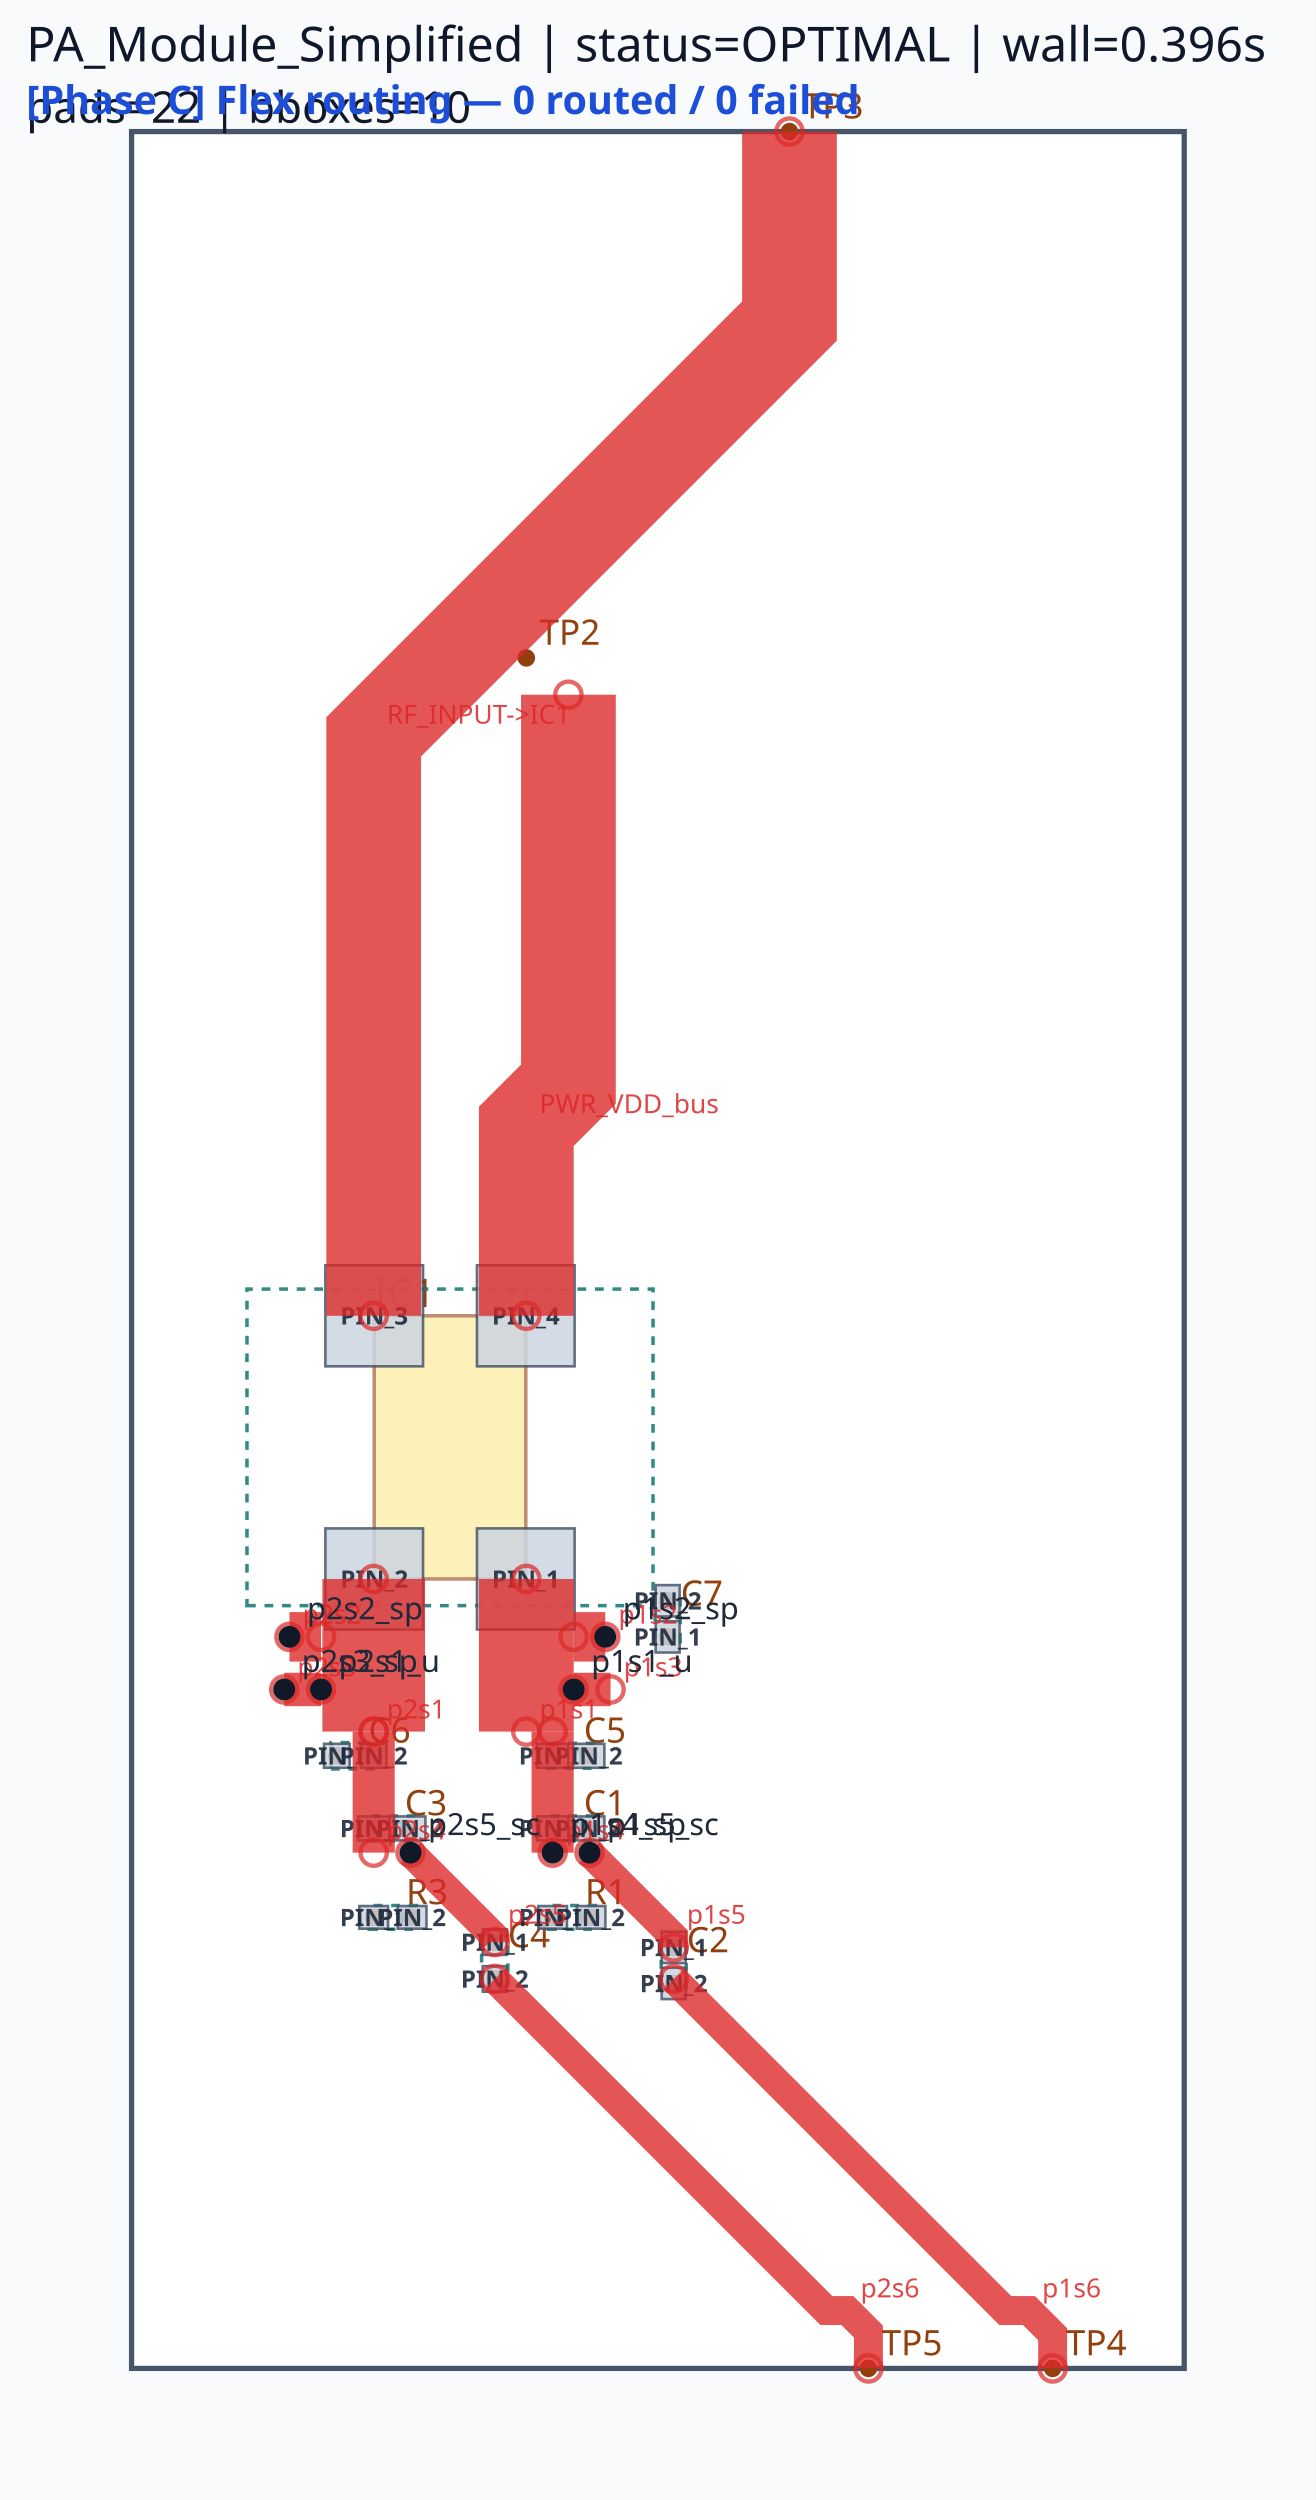
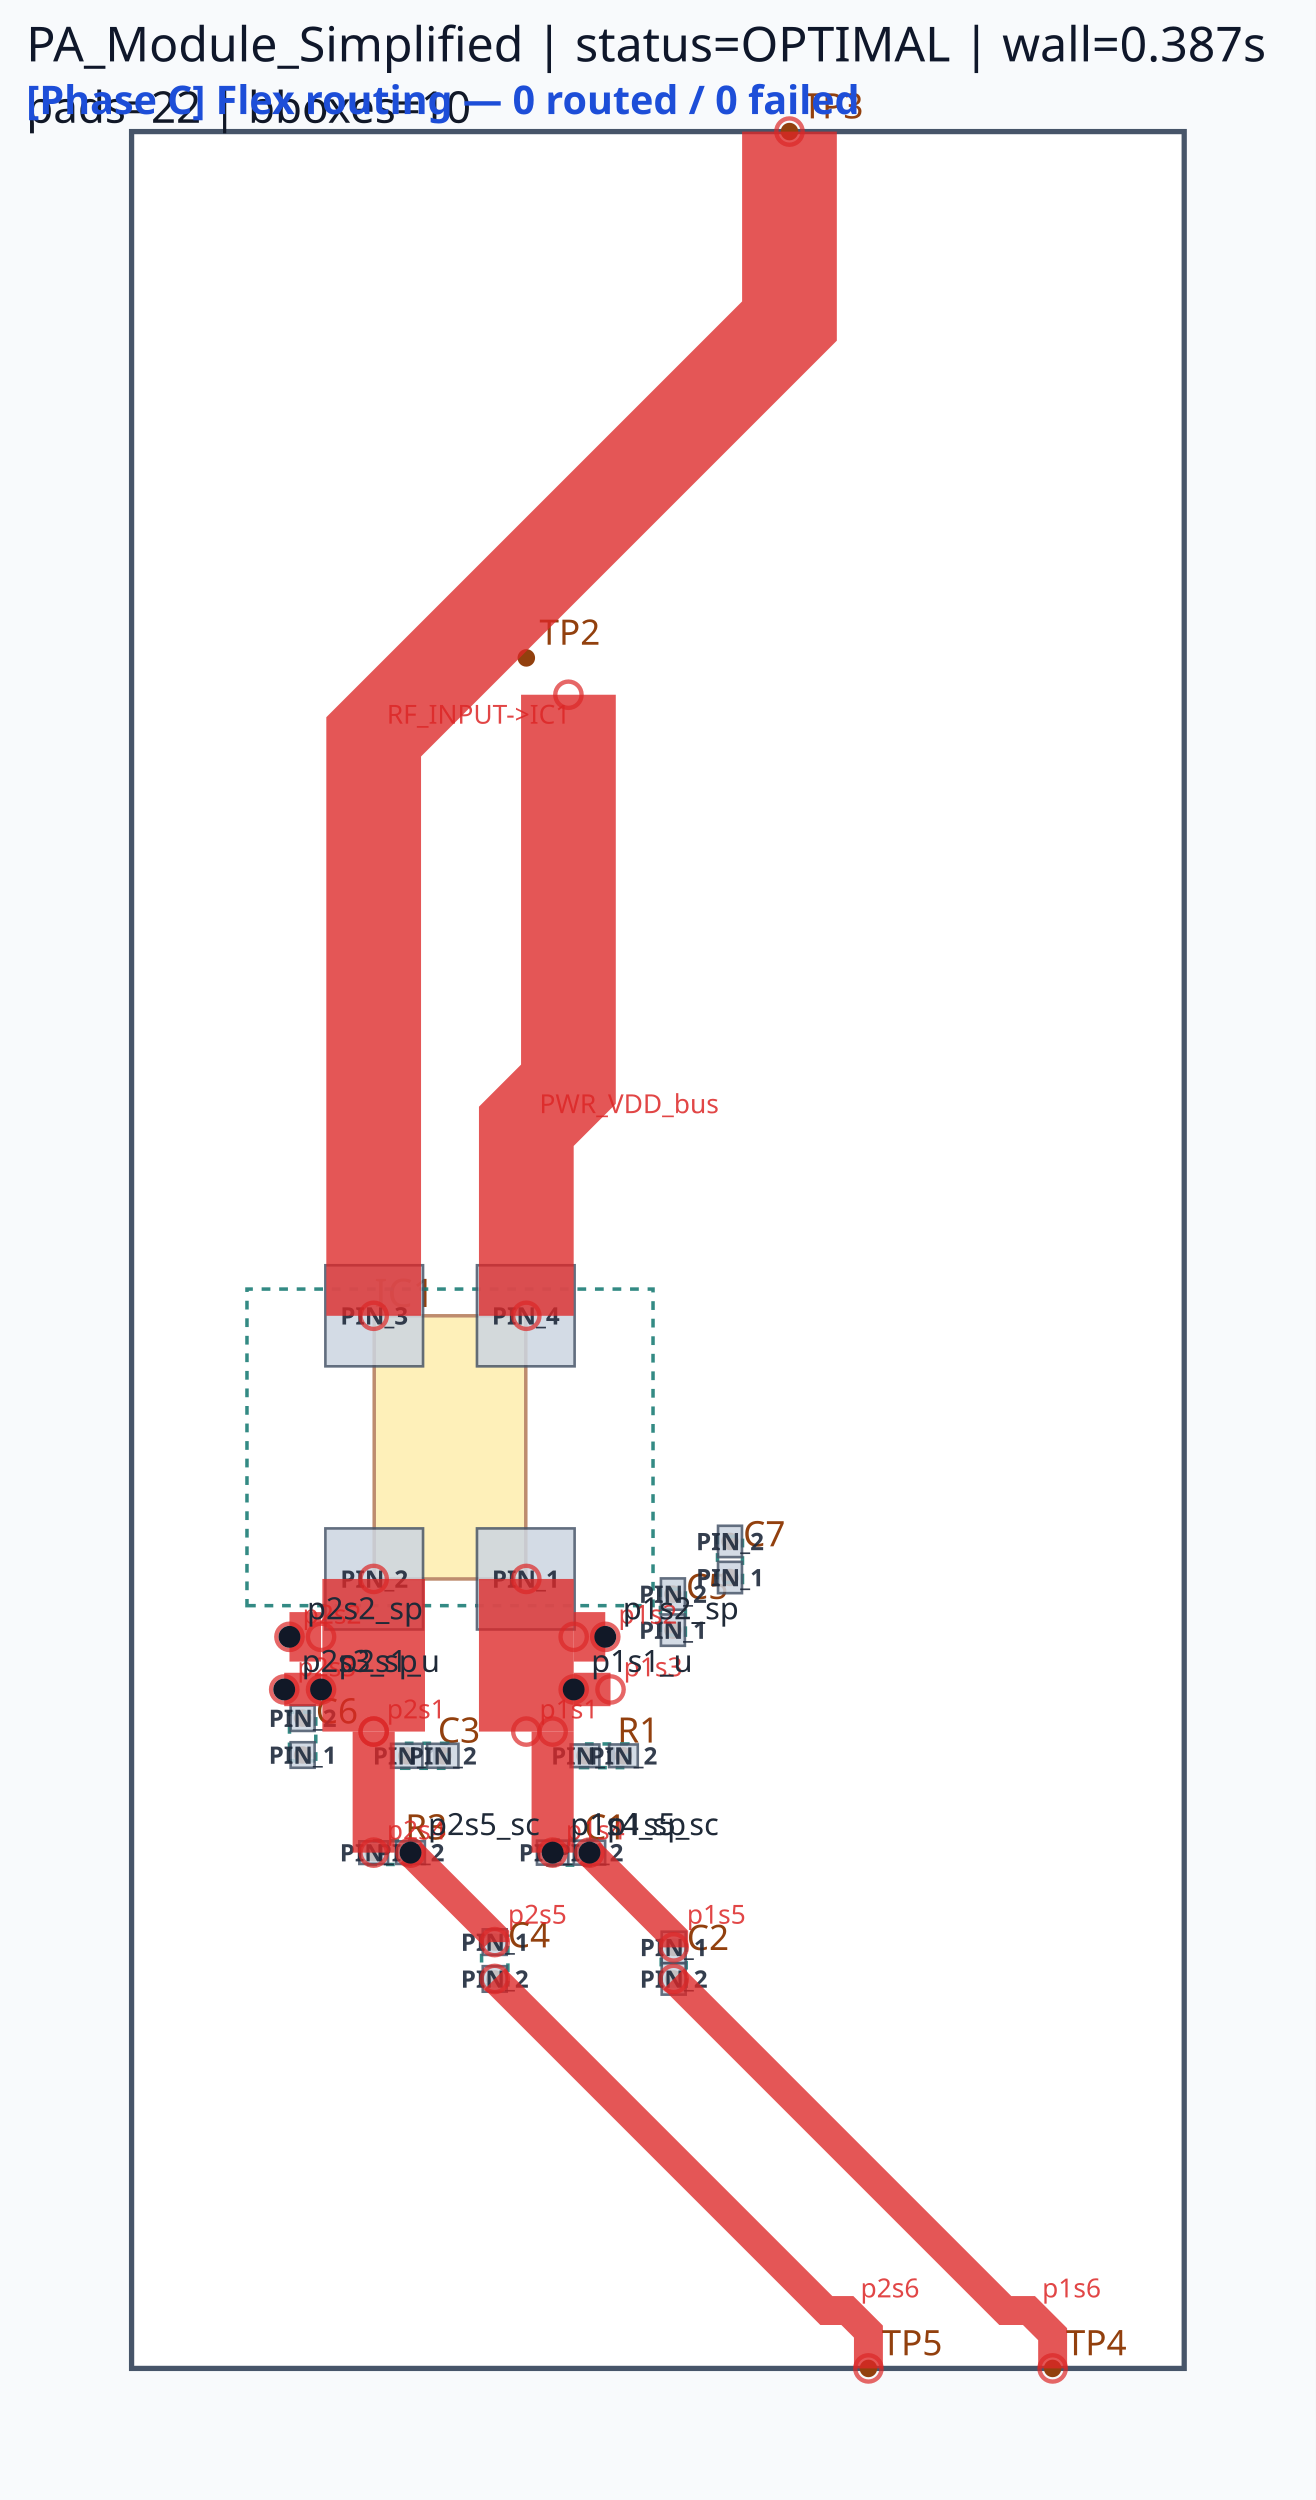
<svg xmlns="http://www.w3.org/2000/svg" viewBox="0 0 300.0 570.0" width="300.0" height="570.0">
  <rect x="0" y="0" width="100%" height="100%" fill="#f8fafc" />
  <rect x="30.00" y="30.00" width="240.00" height="510.00" fill="#ffffff" stroke="#475569" stroke-width="1.2" />
  <rect x="85.32" y="300.00" width="34.56" height="60.00" fill="#fde68a" stroke="#92400e" stroke-width="0.8" opacity="0.6" />
  <text x="85.32" y="298.00" font-family="sans-serif" font-size="9" fill="#92400e">IC1</text>
  <circle cx="120.00" cy="150.00" r="2" fill="#92400e" />
  <text x="123.00" y="147.00" font-family="sans-serif" font-size="8" fill="#92400e">TP2</text>
  <circle cx="180.00" cy="30.00" r="2" fill="#92400e" />
  <text x="183.00" y="27.00" font-family="sans-serif" font-size="8" fill="#92400e">TP3</text>
  <circle cx="240.00" cy="540.00" r="2" fill="#92400e" />
  <text x="243.00" y="537.00" font-family="sans-serif" font-size="8" fill="#92400e">TP4</text>
  <circle cx="198.00" cy="540.00" r="2" fill="#92400e" />
  <text x="201.00" y="537.00" font-family="sans-serif" font-size="8" fill="#92400e">TP5</text>
-   <circle cx="126.00" cy="416.88" r="2" fill="#92400e" />
-   <circle cx="134.22" cy="416.88" r="2" fill="#92400e" />
-   <text x="133.11" y="413.88" font-family="sans-serif" font-size="8" fill="#92400e">C1</text>
+   <circle cx="126.00" cy="422.40" r="2" fill="#92400e" />
+   <circle cx="134.40" cy="422.40" r="2" fill="#92400e" />
+   <text x="133.20" y="419.40" font-family="sans-serif" font-size="8" fill="#92400e">C1</text>
  <circle cx="153.60" cy="444.00" r="2" fill="#92400e" />
-   <circle cx="153.60" cy="452.22" r="2" fill="#92400e" />
-   <text x="156.60" y="445.11" font-family="sans-serif" font-size="8" fill="#92400e">C2</text>
-   <circle cx="85.20" cy="416.88" r="2" fill="#92400e" />
-   <circle cx="93.42" cy="416.88" r="2" fill="#92400e" />
-   <text x="92.31" y="413.88" font-family="sans-serif" font-size="8" fill="#92400e">C3</text>
+   <circle cx="153.60" cy="451.20" r="2" fill="#92400e" />
+   <text x="156.60" y="444.60" font-family="sans-serif" font-size="8" fill="#92400e">C2</text>
  <circle cx="112.80" cy="442.80" r="2" fill="#92400e" />
  <circle cx="112.80" cy="451.20" r="2" fill="#92400e" />
  <text x="115.80" y="444.00" font-family="sans-serif" font-size="8" fill="#92400e">C4</text>
-   <circle cx="126.00" cy="400.32" r="2" fill="#92400e" />
-   <circle cx="134.22" cy="400.32" r="2" fill="#92400e" />
-   <text x="133.11" y="397.32" font-family="sans-serif" font-size="8" fill="#92400e">C5</text>
-   <circle cx="76.80" cy="400.32" r="2" fill="#92400e" />
-   <circle cx="85.20" cy="400.32" r="2" fill="#92400e" />
-   <text x="84.00" y="397.32" font-family="sans-serif" font-size="8" fill="#92400e">C6</text>
-   <circle cx="152.22" cy="373.20" r="2" fill="#92400e" />
-   <circle cx="152.22" cy="364.98" r="2" fill="#92400e" />
-   <text x="155.22" y="366.09" font-family="sans-serif" font-size="8" fill="#92400e">C7</text>
-   <circle cx="126.00" cy="437.16" r="2" fill="#92400e" />
-   <circle cx="134.76" cy="437.16" r="2" fill="#92400e" />
-   <text x="133.38" y="434.16" font-family="sans-serif" font-size="8" fill="#92400e">R1</text>
-   <circle cx="85.20" cy="437.16" r="2" fill="#92400e" />
-   <circle cx="93.96" cy="437.16" r="2" fill="#92400e" />
-   <text x="92.58" y="434.16" font-family="sans-serif" font-size="8" fill="#92400e">R3</text>
+   <circle cx="133.38" cy="400.32" r="2" fill="#92400e" />
+   <circle cx="142.14" cy="400.32" r="2" fill="#92400e" />
+   <text x="140.76" y="397.32" font-family="sans-serif" font-size="8" fill="#92400e">R1</text>
+   <circle cx="85.20" cy="422.40" r="2" fill="#92400e" />
+   <circle cx="93.60" cy="422.40" r="2" fill="#92400e" />
+   <text x="92.40" y="419.40" font-family="sans-serif" font-size="8" fill="#92400e">R3</text>
+   <circle cx="92.73" cy="400.32" r="2" fill="#92400e" />
+   <circle cx="100.95" cy="400.32" r="2" fill="#92400e" />
+   <text x="99.84" y="397.32" font-family="sans-serif" font-size="8" fill="#92400e">C3</text>
+   <circle cx="153.42" cy="371.67" r="2" fill="#92400e" />
+   <circle cx="153.42" cy="363.45" r="2" fill="#92400e" />
+   <text x="156.42" y="364.56" font-family="sans-serif" font-size="8" fill="#92400e">C5</text>
+   <circle cx="69.00" cy="400.14" r="2" fill="#92400e" />
+   <circle cx="69.00" cy="391.74" r="2" fill="#92400e" />
+   <text x="72.00" y="392.94" font-family="sans-serif" font-size="8" fill="#92400e">C6</text>
+   <circle cx="166.44" cy="359.67" r="2" fill="#92400e" />
+   <circle cx="166.44" cy="351.45" r="2" fill="#92400e" />
+   <text x="169.44" y="352.56" font-family="sans-serif" font-size="8" fill="#92400e">C7</text>
  <path d="M 56.31,366.09 L 148.89,366.09 L 148.89,293.91 L 56.31,293.91 Z" class="component-bbox" fill="none" stroke="#0f766e" stroke-width="0.8" stroke-dasharray="2 2" opacity="0.85" />
-   <path d="M 124.86,419.73 L 135.36,419.73 L 135.36,414.03 L 124.86,414.03 Z" class="component-bbox" fill="none" stroke="#0f766e" stroke-width="0.8" stroke-dasharray="2 2" opacity="0.85" />
-   <path d="M 150.75,442.86 L 150.75,453.36 L 156.45,453.36 L 156.45,442.86 Z" class="component-bbox" fill="none" stroke="#0f766e" stroke-width="0.8" stroke-dasharray="2 2" opacity="0.85" />
-   <path d="M 84.06,419.73 L 94.56,419.73 L 94.56,414.03 L 84.06,414.03 Z" class="component-bbox" fill="none" stroke="#0f766e" stroke-width="0.8" stroke-dasharray="2 2" opacity="0.85" />
+   <path d="M 124.95,425.25 L 135.45,425.25 L 135.45,419.55 L 124.95,419.55 Z" class="component-bbox" fill="none" stroke="#0f766e" stroke-width="0.8" stroke-dasharray="2 2" opacity="0.85" />
+   <path d="M 150.75,442.35 L 150.75,452.85 L 156.45,452.85 L 156.45,442.35 Z" class="component-bbox" fill="none" stroke="#0f766e" stroke-width="0.8" stroke-dasharray="2 2" opacity="0.85" />
  <path d="M 109.80,441.45 L 109.80,452.55 L 115.80,452.55 L 115.80,441.45 Z" class="component-bbox" fill="none" stroke="#0f766e" stroke-width="0.8" stroke-dasharray="2 2" opacity="0.85" />
-   <path d="M 124.86,403.17 L 135.36,403.17 L 135.36,397.47 L 124.86,397.47 Z" class="component-bbox" fill="none" stroke="#0f766e" stroke-width="0.8" stroke-dasharray="2 2" opacity="0.85" />
-   <path d="M 75.45,403.32 L 86.55,403.32 L 86.55,397.32 L 75.45,397.32 Z" class="component-bbox" fill="none" stroke="#0f766e" stroke-width="0.8" stroke-dasharray="2 2" opacity="0.85" />
-   <path d="M 155.07,374.34 L 155.07,363.84 L 149.37,363.84 L 149.37,374.34 Z" class="component-bbox" fill="none" stroke="#0f766e" stroke-width="0.8" stroke-dasharray="2 2" opacity="0.85" />
-   <path d="M 124.98,439.86 L 135.78,439.86 L 135.78,434.46 L 124.98,434.46 Z" class="component-bbox" fill="none" stroke="#0f766e" stroke-width="0.8" stroke-dasharray="2 2" opacity="0.85" />
-   <path d="M 84.18,439.86 L 94.98,439.86 L 94.98,434.46 L 84.18,434.46 Z" class="component-bbox" fill="none" stroke="#0f766e" stroke-width="0.8" stroke-dasharray="2 2" opacity="0.85" />
+   <path d="M 132.36,403.02 L 143.16,403.02 L 143.16,397.62 L 132.36,397.62 Z" class="component-bbox" fill="none" stroke="#0f766e" stroke-width="0.8" stroke-dasharray="2 2" opacity="0.85" />
+   <path d="M 84.00,425.10 L 94.80,425.10 L 94.80,419.70 L 84.00,419.70 Z" class="component-bbox" fill="none" stroke="#0f766e" stroke-width="0.8" stroke-dasharray="2 2" opacity="0.85" />
+   <path d="M 91.59,403.17 L 102.09,403.17 L 102.09,397.47 L 91.59,397.47 Z" class="component-bbox" fill="none" stroke="#0f766e" stroke-width="0.8" stroke-dasharray="2 2" opacity="0.85" />
+   <path d="M 156.27,372.81 L 156.27,362.31 L 150.57,362.31 L 150.57,372.81 Z" class="component-bbox" fill="none" stroke="#0f766e" stroke-width="0.8" stroke-dasharray="2 2" opacity="0.85" />
+   <path d="M 72.00,401.49 L 72.00,390.39 L 66.00,390.39 L 66.00,401.49 Z" class="component-bbox" fill="none" stroke="#0f766e" stroke-width="0.8" stroke-dasharray="2 2" opacity="0.85" />
+   <path d="M 169.29,360.81 L 169.29,350.31 L 163.59,350.31 L 163.59,360.81 Z" class="component-bbox" fill="none" stroke="#0f766e" stroke-width="0.8" stroke-dasharray="2 2" opacity="0.85" />
  <polygon points="108.75,348.48 108.75,371.52 131.01,371.52 131.01,348.48" fill="#cbd5e1" stroke="#475569" stroke-width="0.6" opacity="0.85" />
  <text x="119.88" y="362.00" font-family="sans-serif" font-size="5.5" text-anchor="middle" font-weight="bold" fill="#1e293b" opacity="0.9">PIN_1</text>
  <polygon points="74.19,348.48 74.19,371.52 96.45,371.52 96.45,348.48" fill="#cbd5e1" stroke="#475569" stroke-width="0.6" opacity="0.85" />
  <text x="85.32" y="362.00" font-family="sans-serif" font-size="5.5" text-anchor="middle" font-weight="bold" fill="#1e293b" opacity="0.9">PIN_2</text>
  <polygon points="96.45,311.52 96.45,288.48 74.19,288.48 74.19,311.52" fill="#cbd5e1" stroke="#475569" stroke-width="0.6" opacity="0.85" />
  <text x="85.32" y="302.00" font-family="sans-serif" font-size="5.5" text-anchor="middle" font-weight="bold" fill="#1e293b" opacity="0.9">PIN_3</text>
  <polygon points="131.01,311.52 131.01,288.48 108.75,288.48 108.75,311.52" fill="#cbd5e1" stroke="#475569" stroke-width="0.6" opacity="0.85" />
  <text x="119.88" y="302.00" font-family="sans-serif" font-size="5.5" text-anchor="middle" font-weight="bold" fill="#1e293b" opacity="0.9">PIN_4</text>
-   <polygon points="122.43,419.61 129.57,419.61 129.57,414.15 122.43,414.15" fill="#cbd5e1" stroke="#475569" stroke-width="0.6" opacity="0.85" />
-   <text x="126.00" y="418.88" font-family="sans-serif" font-size="5.5" text-anchor="middle" font-weight="bold" fill="#1e293b" opacity="0.9">PIN_1</text>
-   <polygon points="130.65,419.61 137.79,419.61 137.79,414.15 130.65,414.15" fill="#cbd5e1" stroke="#475569" stroke-width="0.6" opacity="0.85" />
-   <text x="134.22" y="418.88" font-family="sans-serif" font-size="5.5" text-anchor="middle" font-weight="bold" fill="#1e293b" opacity="0.9">PIN_2</text>
+   <polygon points="122.43,425.13 129.57,425.13 129.57,419.67 122.43,419.67" fill="#cbd5e1" stroke="#475569" stroke-width="0.6" opacity="0.85" />
+   <text x="126.00" y="424.40" font-family="sans-serif" font-size="5.5" text-anchor="middle" font-weight="bold" fill="#1e293b" opacity="0.9">PIN_1</text>
+   <polygon points="130.83,425.13 137.97,425.13 137.97,419.67 130.83,419.67" fill="#cbd5e1" stroke="#475569" stroke-width="0.6" opacity="0.85" />
+   <text x="134.40" y="424.40" font-family="sans-serif" font-size="5.5" text-anchor="middle" font-weight="bold" fill="#1e293b" opacity="0.9">PIN_2</text>
  <polygon points="150.87,440.43 150.87,447.57 156.33,447.57 156.33,440.43" fill="#cbd5e1" stroke="#475569" stroke-width="0.6" opacity="0.85" />
  <text x="153.60" y="446.00" font-family="sans-serif" font-size="5.5" text-anchor="middle" font-weight="bold" fill="#1e293b" opacity="0.9">PIN_1</text>
-   <polygon points="150.87,448.65 150.87,455.79 156.33,455.79 156.33,448.65" fill="#cbd5e1" stroke="#475569" stroke-width="0.6" opacity="0.85" />
-   <text x="153.60" y="454.22" font-family="sans-serif" font-size="5.5" text-anchor="middle" font-weight="bold" fill="#1e293b" opacity="0.9">PIN_2</text>
-   <polygon points="81.63,419.61 88.77,419.61 88.77,414.15 81.63,414.15" fill="#cbd5e1" stroke="#475569" stroke-width="0.6" opacity="0.85" />
-   <text x="85.20" y="418.88" font-family="sans-serif" font-size="5.5" text-anchor="middle" font-weight="bold" fill="#1e293b" opacity="0.9">PIN_1</text>
-   <polygon points="89.85,419.61 96.99,419.61 96.99,414.15 89.85,414.15" fill="#cbd5e1" stroke="#475569" stroke-width="0.6" opacity="0.85" />
-   <text x="93.42" y="418.88" font-family="sans-serif" font-size="5.5" text-anchor="middle" font-weight="bold" fill="#1e293b" opacity="0.9">PIN_2</text>
+   <polygon points="150.87,447.63 150.87,454.77 156.33,454.77 156.33,447.63" fill="#cbd5e1" stroke="#475569" stroke-width="0.6" opacity="0.85" />
+   <text x="153.60" y="453.20" font-family="sans-serif" font-size="5.5" text-anchor="middle" font-weight="bold" fill="#1e293b" opacity="0.9">PIN_2</text>
  <polygon points="115.53,445.71 115.53,439.89 110.07,439.89 110.07,445.71" fill="#cbd5e1" stroke="#475569" stroke-width="0.6" opacity="0.85" />
  <text x="112.80" y="444.80" font-family="sans-serif" font-size="5.5" text-anchor="middle" font-weight="bold" fill="#1e293b" opacity="0.9">PIN_1</text>
  <polygon points="110.07,448.29 110.07,454.11 115.53,454.11 115.53,448.29" fill="#cbd5e1" stroke="#475569" stroke-width="0.6" opacity="0.85" />
  <text x="112.80" y="453.20" font-family="sans-serif" font-size="5.5" text-anchor="middle" font-weight="bold" fill="#1e293b" opacity="0.9">PIN_2</text>
-   <polygon points="122.43,403.05 129.57,403.05 129.57,397.59 122.43,397.59" fill="#cbd5e1" stroke="#475569" stroke-width="0.6" opacity="0.85" />
-   <text x="126.00" y="402.32" font-family="sans-serif" font-size="5.5" text-anchor="middle" font-weight="bold" fill="#1e293b" opacity="0.9">PIN_1</text>
-   <polygon points="130.65,403.05 137.79,403.05 137.79,397.59 130.65,397.59" fill="#cbd5e1" stroke="#475569" stroke-width="0.6" opacity="0.85" />
-   <text x="134.22" y="402.32" font-family="sans-serif" font-size="5.5" text-anchor="middle" font-weight="bold" fill="#1e293b" opacity="0.9">PIN_2</text>
-   <polygon points="79.71,397.59 73.89,397.59 73.89,403.05 79.71,403.05" fill="#cbd5e1" stroke="#475569" stroke-width="0.6" opacity="0.85" />
-   <text x="76.80" y="402.32" font-family="sans-serif" font-size="5.5" text-anchor="middle" font-weight="bold" fill="#1e293b" opacity="0.9">PIN_1</text>
-   <polygon points="82.29,403.05 88.11,403.05 88.11,397.59 82.29,397.59" fill="#cbd5e1" stroke="#475569" stroke-width="0.6" opacity="0.85" />
-   <text x="85.20" y="402.32" font-family="sans-serif" font-size="5.5" text-anchor="middle" font-weight="bold" fill="#1e293b" opacity="0.9">PIN_2</text>
-   <polygon points="154.95,376.77 154.95,369.63 149.49,369.63 149.49,376.77" fill="#cbd5e1" stroke="#475569" stroke-width="0.6" opacity="0.85" />
-   <text x="152.22" y="375.20" font-family="sans-serif" font-size="5.5" text-anchor="middle" font-weight="bold" fill="#1e293b" opacity="0.9">PIN_1</text>
-   <polygon points="154.95,368.55 154.95,361.41 149.49,361.41 149.49,368.55" fill="#cbd5e1" stroke="#475569" stroke-width="0.6" opacity="0.85" />
-   <text x="152.22" y="366.98" font-family="sans-serif" font-size="5.5" text-anchor="middle" font-weight="bold" fill="#1e293b" opacity="0.9">PIN_2</text>
-   <polygon points="122.73,439.74 129.27,439.74 129.27,434.58 122.73,434.58" fill="#cbd5e1" stroke="#475569" stroke-width="0.6" opacity="0.85" />
-   <text x="126.00" y="439.16" font-family="sans-serif" font-size="5.5" text-anchor="middle" font-weight="bold" fill="#1e293b" opacity="0.9">PIN_1</text>
-   <polygon points="131.49,439.74 138.03,439.74 138.03,434.58 131.49,434.58" fill="#cbd5e1" stroke="#475569" stroke-width="0.6" opacity="0.85" />
-   <text x="134.76" y="439.16" font-family="sans-serif" font-size="5.5" text-anchor="middle" font-weight="bold" fill="#1e293b" opacity="0.9">PIN_2</text>
-   <polygon points="81.93,439.74 88.47,439.74 88.47,434.58 81.93,434.58" fill="#cbd5e1" stroke="#475569" stroke-width="0.6" opacity="0.85" />
-   <text x="85.20" y="439.16" font-family="sans-serif" font-size="5.5" text-anchor="middle" font-weight="bold" fill="#1e293b" opacity="0.9">PIN_1</text>
-   <polygon points="90.69,439.74 97.23,439.74 97.23,434.58 90.69,434.58" fill="#cbd5e1" stroke="#475569" stroke-width="0.6" opacity="0.85" />
-   <text x="93.96" y="439.16" font-family="sans-serif" font-size="5.5" text-anchor="middle" font-weight="bold" fill="#1e293b" opacity="0.9">PIN_2</text>
+   <polygon points="130.11,402.90 136.65,402.90 136.65,397.74 130.11,397.74" fill="#cbd5e1" stroke="#475569" stroke-width="0.6" opacity="0.85" />
+   <text x="133.38" y="402.32" font-family="sans-serif" font-size="5.5" text-anchor="middle" font-weight="bold" fill="#1e293b" opacity="0.9">PIN_1</text>
+   <polygon points="138.87,402.90 145.41,402.90 145.41,397.74 138.87,397.74" fill="#cbd5e1" stroke="#475569" stroke-width="0.6" opacity="0.85" />
+   <text x="142.14" y="402.32" font-family="sans-serif" font-size="5.5" text-anchor="middle" font-weight="bold" fill="#1e293b" opacity="0.9">PIN_2</text>
+   <polygon points="81.93,424.98 88.47,424.98 88.47,419.82 81.93,419.82" fill="#cbd5e1" stroke="#475569" stroke-width="0.6" opacity="0.85" />
+   <text x="85.20" y="424.40" font-family="sans-serif" font-size="5.5" text-anchor="middle" font-weight="bold" fill="#1e293b" opacity="0.9">PIN_1</text>
+   <polygon points="90.33,424.98 96.87,424.98 96.87,419.82 90.33,419.82" fill="#cbd5e1" stroke="#475569" stroke-width="0.6" opacity="0.85" />
+   <text x="93.60" y="424.40" font-family="sans-serif" font-size="5.5" text-anchor="middle" font-weight="bold" fill="#1e293b" opacity="0.9">PIN_2</text>
+   <polygon points="89.16,403.05 96.30,403.05 96.30,397.59 89.16,397.59" fill="#cbd5e1" stroke="#475569" stroke-width="0.6" opacity="0.85" />
+   <text x="92.73" y="402.32" font-family="sans-serif" font-size="5.5" text-anchor="middle" font-weight="bold" fill="#1e293b" opacity="0.9">PIN_1</text>
+   <polygon points="97.38,403.05 104.52,403.05 104.52,397.59 97.38,397.59" fill="#cbd5e1" stroke="#475569" stroke-width="0.6" opacity="0.85" />
+   <text x="100.95" y="402.32" font-family="sans-serif" font-size="5.5" text-anchor="middle" font-weight="bold" fill="#1e293b" opacity="0.9">PIN_2</text>
+   <polygon points="156.15,375.24 156.15,368.10 150.69,368.10 150.69,375.24" fill="#cbd5e1" stroke="#475569" stroke-width="0.6" opacity="0.85" />
+   <text x="153.42" y="373.67" font-family="sans-serif" font-size="5.5" text-anchor="middle" font-weight="bold" fill="#1e293b" opacity="0.9">PIN_1</text>
+   <polygon points="156.15,367.02 156.15,359.88 150.69,359.88 150.69,367.02" fill="#cbd5e1" stroke="#475569" stroke-width="0.6" opacity="0.85" />
+   <text x="153.42" y="365.45" font-family="sans-serif" font-size="5.5" text-anchor="middle" font-weight="bold" fill="#1e293b" opacity="0.9">PIN_2</text>
+   <polygon points="66.27,397.23 66.27,403.05 71.73,403.05 71.73,397.23" fill="#cbd5e1" stroke="#475569" stroke-width="0.6" opacity="0.85" />
+   <text x="69.00" y="402.14" font-family="sans-serif" font-size="5.5" text-anchor="middle" font-weight="bold" fill="#1e293b" opacity="0.9">PIN_1</text>
+   <polygon points="71.73,394.65 71.73,388.83 66.27,388.83 66.27,394.65" fill="#cbd5e1" stroke="#475569" stroke-width="0.6" opacity="0.85" />
+   <text x="69.00" y="393.74" font-family="sans-serif" font-size="5.5" text-anchor="middle" font-weight="bold" fill="#1e293b" opacity="0.9">PIN_2</text>
+   <polygon points="169.17,363.24 169.17,356.10 163.71,356.10 163.71,363.24" fill="#cbd5e1" stroke="#475569" stroke-width="0.6" opacity="0.85" />
+   <text x="166.44" y="361.67" font-family="sans-serif" font-size="5.5" text-anchor="middle" font-weight="bold" fill="#1e293b" opacity="0.9">PIN_1</text>
+   <polygon points="169.17,355.02 169.17,347.88 163.71,347.88 163.71,355.02" fill="#cbd5e1" stroke="#475569" stroke-width="0.6" opacity="0.85" />
+   <text x="166.44" y="353.45" font-family="sans-serif" font-size="5.5" text-anchor="middle" font-weight="bold" fill="#1e293b" opacity="0.9">PIN_2</text>
  <polyline points="85.20,360.00 85.20,394.80" fill="none" stroke="#dc2626" stroke-width="23.40" stroke-linecap="butt" stroke-linejoin="miter" opacity="0.78" />
  <circle cx="85.20" cy="360.00" r="3" fill="none" stroke="#dc2626" stroke-width="1.0" opacity="0.7" />
  <circle cx="85.20" cy="394.80" r="3" fill="none" stroke="#dc2626" stroke-width="1.0" opacity="0.7" />
  <text x="88.20" y="391.80" font-family="sans-serif" font-size="6" fill="#dc2626" opacity="0.85">p2s1</text>
  <polyline points="120.00,360.00 120.00,394.80" fill="none" stroke="#dc2626" stroke-width="21.60" stroke-linecap="butt" stroke-linejoin="miter" opacity="0.78" />
  <circle cx="120.00" cy="360.00" r="3" fill="none" stroke="#dc2626" stroke-width="1.0" opacity="0.7" />
  <circle cx="120.00" cy="394.80" r="3" fill="none" stroke="#dc2626" stroke-width="1.0" opacity="0.7" />
  <text x="123.00" y="391.80" font-family="sans-serif" font-size="6" fill="#dc2626" opacity="0.85">p1s1</text>
  <polyline points="126.00,394.80 126.00,422.40" fill="none" stroke="#dc2626" stroke-width="9.60" stroke-linecap="butt" stroke-linejoin="miter" opacity="0.78" />
  <circle cx="126.00" cy="394.80" r="3" fill="none" stroke="#dc2626" stroke-width="1.0" opacity="0.7" />
  <circle cx="126.00" cy="422.40" r="3" fill="none" stroke="#dc2626" stroke-width="1.0" opacity="0.7" />
  <text x="129.00" y="419.40" font-family="sans-serif" font-size="6" fill="#dc2626" opacity="0.85">p1s4</text>
  <polyline points="85.20,394.80 85.20,422.40" fill="none" stroke="#dc2626" stroke-width="9.60" stroke-linecap="butt" stroke-linejoin="miter" opacity="0.78" />
  <circle cx="85.20" cy="394.80" r="3" fill="none" stroke="#dc2626" stroke-width="1.0" opacity="0.7" />
  <circle cx="85.20" cy="422.40" r="3" fill="none" stroke="#dc2626" stroke-width="1.0" opacity="0.7" />
  <text x="88.20" y="419.40" font-family="sans-serif" font-size="6" fill="#dc2626" opacity="0.85">p2s4</text>
  <polyline points="130.80,373.20 138.00,373.20" fill="none" stroke="#dc2626" stroke-width="11.28" stroke-linecap="butt" stroke-linejoin="miter" opacity="0.78" />
  <circle cx="130.80" cy="373.20" r="3" fill="none" stroke="#dc2626" stroke-width="1.0" opacity="0.7" />
  <circle cx="138.00" cy="373.20" r="3" fill="none" stroke="#dc2626" stroke-width="1.0" opacity="0.7" />
  <text x="141.00" y="370.20" font-family="sans-serif" font-size="6" fill="#dc2626" opacity="0.85">p1s2</text>
  <polyline points="73.20,373.20 66.00,373.20" fill="none" stroke="#dc2626" stroke-width="11.28" stroke-linecap="butt" stroke-linejoin="miter" opacity="0.78" />
  <circle cx="73.20" cy="373.20" r="3" fill="none" stroke="#dc2626" stroke-width="1.0" opacity="0.7" />
  <circle cx="66.00" cy="373.20" r="3" fill="none" stroke="#dc2626" stroke-width="1.0" opacity="0.7" />
  <text x="69.00" y="370.20" font-family="sans-serif" font-size="6" fill="#dc2626" opacity="0.85">p2s2</text>
  <polyline points="134.40,422.40 153.60,441.60 153.60,444.00" fill="none" stroke="#dc2626" stroke-width="6.60" stroke-linecap="butt" stroke-linejoin="miter" opacity="0.78" />
  <circle cx="134.40" cy="422.40" r="3" fill="none" stroke="#dc2626" stroke-width="1.0" opacity="0.7" />
  <circle cx="153.60" cy="444.00" r="3" fill="none" stroke="#dc2626" stroke-width="1.0" opacity="0.7" />
  <text x="156.60" y="438.60" font-family="sans-serif" font-size="6" fill="#dc2626" opacity="0.85">p1s5</text>
  <polyline points="93.60,422.40 112.80,441.60 112.80,442.80" fill="none" stroke="#dc2626" stroke-width="6.60" stroke-linecap="butt" stroke-linejoin="miter" opacity="0.78" />
  <circle cx="93.60" cy="422.40" r="3" fill="none" stroke="#dc2626" stroke-width="1.0" opacity="0.7" />
  <circle cx="112.80" cy="442.80" r="3" fill="none" stroke="#dc2626" stroke-width="1.0" opacity="0.7" />
  <text x="115.80" y="438.60" font-family="sans-serif" font-size="6" fill="#dc2626" opacity="0.85">p2s5</text>
  <polyline points="130.80,385.20 139.20,385.20" fill="none" stroke="#dc2626" stroke-width="7.62" stroke-linecap="butt" stroke-linejoin="miter" opacity="0.78" />
  <circle cx="130.80" cy="385.20" r="3" fill="none" stroke="#dc2626" stroke-width="1.0" opacity="0.7" />
  <circle cx="139.20" cy="385.20" r="3" fill="none" stroke="#dc2626" stroke-width="1.0" opacity="0.7" />
  <text x="142.20" y="382.20" font-family="sans-serif" font-size="6" fill="#dc2626" opacity="0.85">p1s3</text>
  <polyline points="73.20,385.20 64.80,385.20" fill="none" stroke="#dc2626" stroke-width="7.62" stroke-linecap="butt" stroke-linejoin="miter" opacity="0.78" />
  <circle cx="73.20" cy="385.20" r="3" fill="none" stroke="#dc2626" stroke-width="1.0" opacity="0.7" />
  <circle cx="64.80" cy="385.20" r="3" fill="none" stroke="#dc2626" stroke-width="1.0" opacity="0.7" />
  <text x="67.80" y="382.20" font-family="sans-serif" font-size="6" fill="#dc2626" opacity="0.85">p2s3</text>
  <polyline points="180.00,30.00 180.00,73.20 85.20,168.00 85.20,300.00" fill="none" stroke="#dc2626" stroke-width="21.60" stroke-linecap="butt" stroke-linejoin="miter" opacity="0.78" />
  <circle cx="180.00" cy="30.00" r="3" fill="none" stroke="#dc2626" stroke-width="1.0" opacity="0.7" />
  <circle cx="85.20" cy="300.00" r="3" fill="none" stroke="#dc2626" stroke-width="1.0" opacity="0.7" />
  <text x="88.20" y="165.00" font-family="sans-serif" font-size="6" fill="#dc2626" opacity="0.85">RF_INPUT-&gt;IC1</text>
  <polyline points="129.60,158.40 129.60,247.20 120.00,256.80 120.00,300.00" fill="none" stroke="#dc2626" stroke-width="21.60" stroke-linecap="butt" stroke-linejoin="miter" opacity="0.78" />
  <circle cx="129.60" cy="158.40" r="3" fill="none" stroke="#dc2626" stroke-width="1.0" opacity="0.7" />
  <circle cx="120.00" cy="300.00" r="3" fill="none" stroke="#dc2626" stroke-width="1.0" opacity="0.7" />
  <text x="123.00" y="253.80" font-family="sans-serif" font-size="6" fill="#dc2626" opacity="0.85">PWR_VDD_bus</text>
  <polyline points="153.60,451.20 229.20,526.80 234.60,526.80 240.00,532.20 240.00,540.00" fill="none" stroke="#dc2626" stroke-width="6.60" stroke-linecap="butt" stroke-linejoin="miter" opacity="0.78" />
  <circle cx="153.60" cy="451.20" r="3" fill="none" stroke="#dc2626" stroke-width="1.0" opacity="0.7" />
  <circle cx="240.00" cy="540.00" r="3" fill="none" stroke="#dc2626" stroke-width="1.0" opacity="0.7" />
  <text x="237.60" y="523.80" font-family="sans-serif" font-size="6" fill="#dc2626" opacity="0.85">p1s6</text>
  <polyline points="112.80,451.20 188.40,526.80 193.20,526.80 198.00,531.60 198.00,540.00" fill="none" stroke="#dc2626" stroke-width="6.60" stroke-linecap="butt" stroke-linejoin="miter" opacity="0.78" />
  <circle cx="112.80" cy="451.20" r="3" fill="none" stroke="#dc2626" stroke-width="1.0" opacity="0.7" />
  <circle cx="198.00" cy="540.00" r="3" fill="none" stroke="#dc2626" stroke-width="1.0" opacity="0.7" />
  <text x="196.20" y="523.80" font-family="sans-serif" font-size="6" fill="#dc2626" opacity="0.85">p2s6</text>
  <circle cx="130.80" cy="385.20" r="2.5" fill="#111827" />
  <text x="134.80" y="381.20" font-family="sans-serif" font-size="7" fill="#1f2937">p1s1_u</text>
  <circle cx="138.00" cy="373.20" r="2.5" fill="#111827" />
  <text x="142.00" y="369.20" font-family="sans-serif" font-size="7" fill="#1f2937">p1s2_sp</text>
  <circle cx="126.00" cy="422.40" r="2.5" fill="#111827" />
  <text x="130.00" y="418.40" font-family="sans-serif" font-size="7" fill="#1f2937">p1s4_sp</text>
  <circle cx="134.40" cy="422.40" r="2.5" fill="#111827" />
  <text x="138.40" y="418.40" font-family="sans-serif" font-size="7" fill="#1f2937">p1s5_sc</text>
  <circle cx="73.20" cy="385.20" r="2.5" fill="#111827" />
  <text x="77.20" y="381.20" font-family="sans-serif" font-size="7" fill="#1f2937">p2s1_u</text>
  <circle cx="66.00" cy="373.20" r="2.5" fill="#111827" />
  <text x="70.00" y="369.20" font-family="sans-serif" font-size="7" fill="#1f2937">p2s2_sp</text>
  <circle cx="64.80" cy="385.20" r="2.5" fill="#111827" />
  <text x="68.80" y="381.20" font-family="sans-serif" font-size="7" fill="#1f2937">p2s3_sp</text>
  <circle cx="93.60" cy="422.40" r="2.5" fill="#111827" />
  <text x="97.60" y="418.40" font-family="sans-serif" font-size="7" fill="#1f2937">p2s5_sc</text>
-   <text x="6" y="14" font-family="sans-serif" font-size="11" fill="#0f172a">PA_Module_Simplified | status=OPTIMAL | wall=0.396s</text>
+   <text x="6" y="14" font-family="sans-serif" font-size="11" fill="#0f172a">PA_Module_Simplified | status=OPTIMAL | wall=0.387s</text>
  <text x="6" y="28" font-family="sans-serif" font-size="10" fill="#111827">pads=22 | bboxes=10</text>
  <text x="6" y="26" font-family="sans-serif" font-size="9" font-weight="bold" fill="#1d4ed8">[Phase C] Flex routing — 0 routed / 0 failed</text>
</svg>
